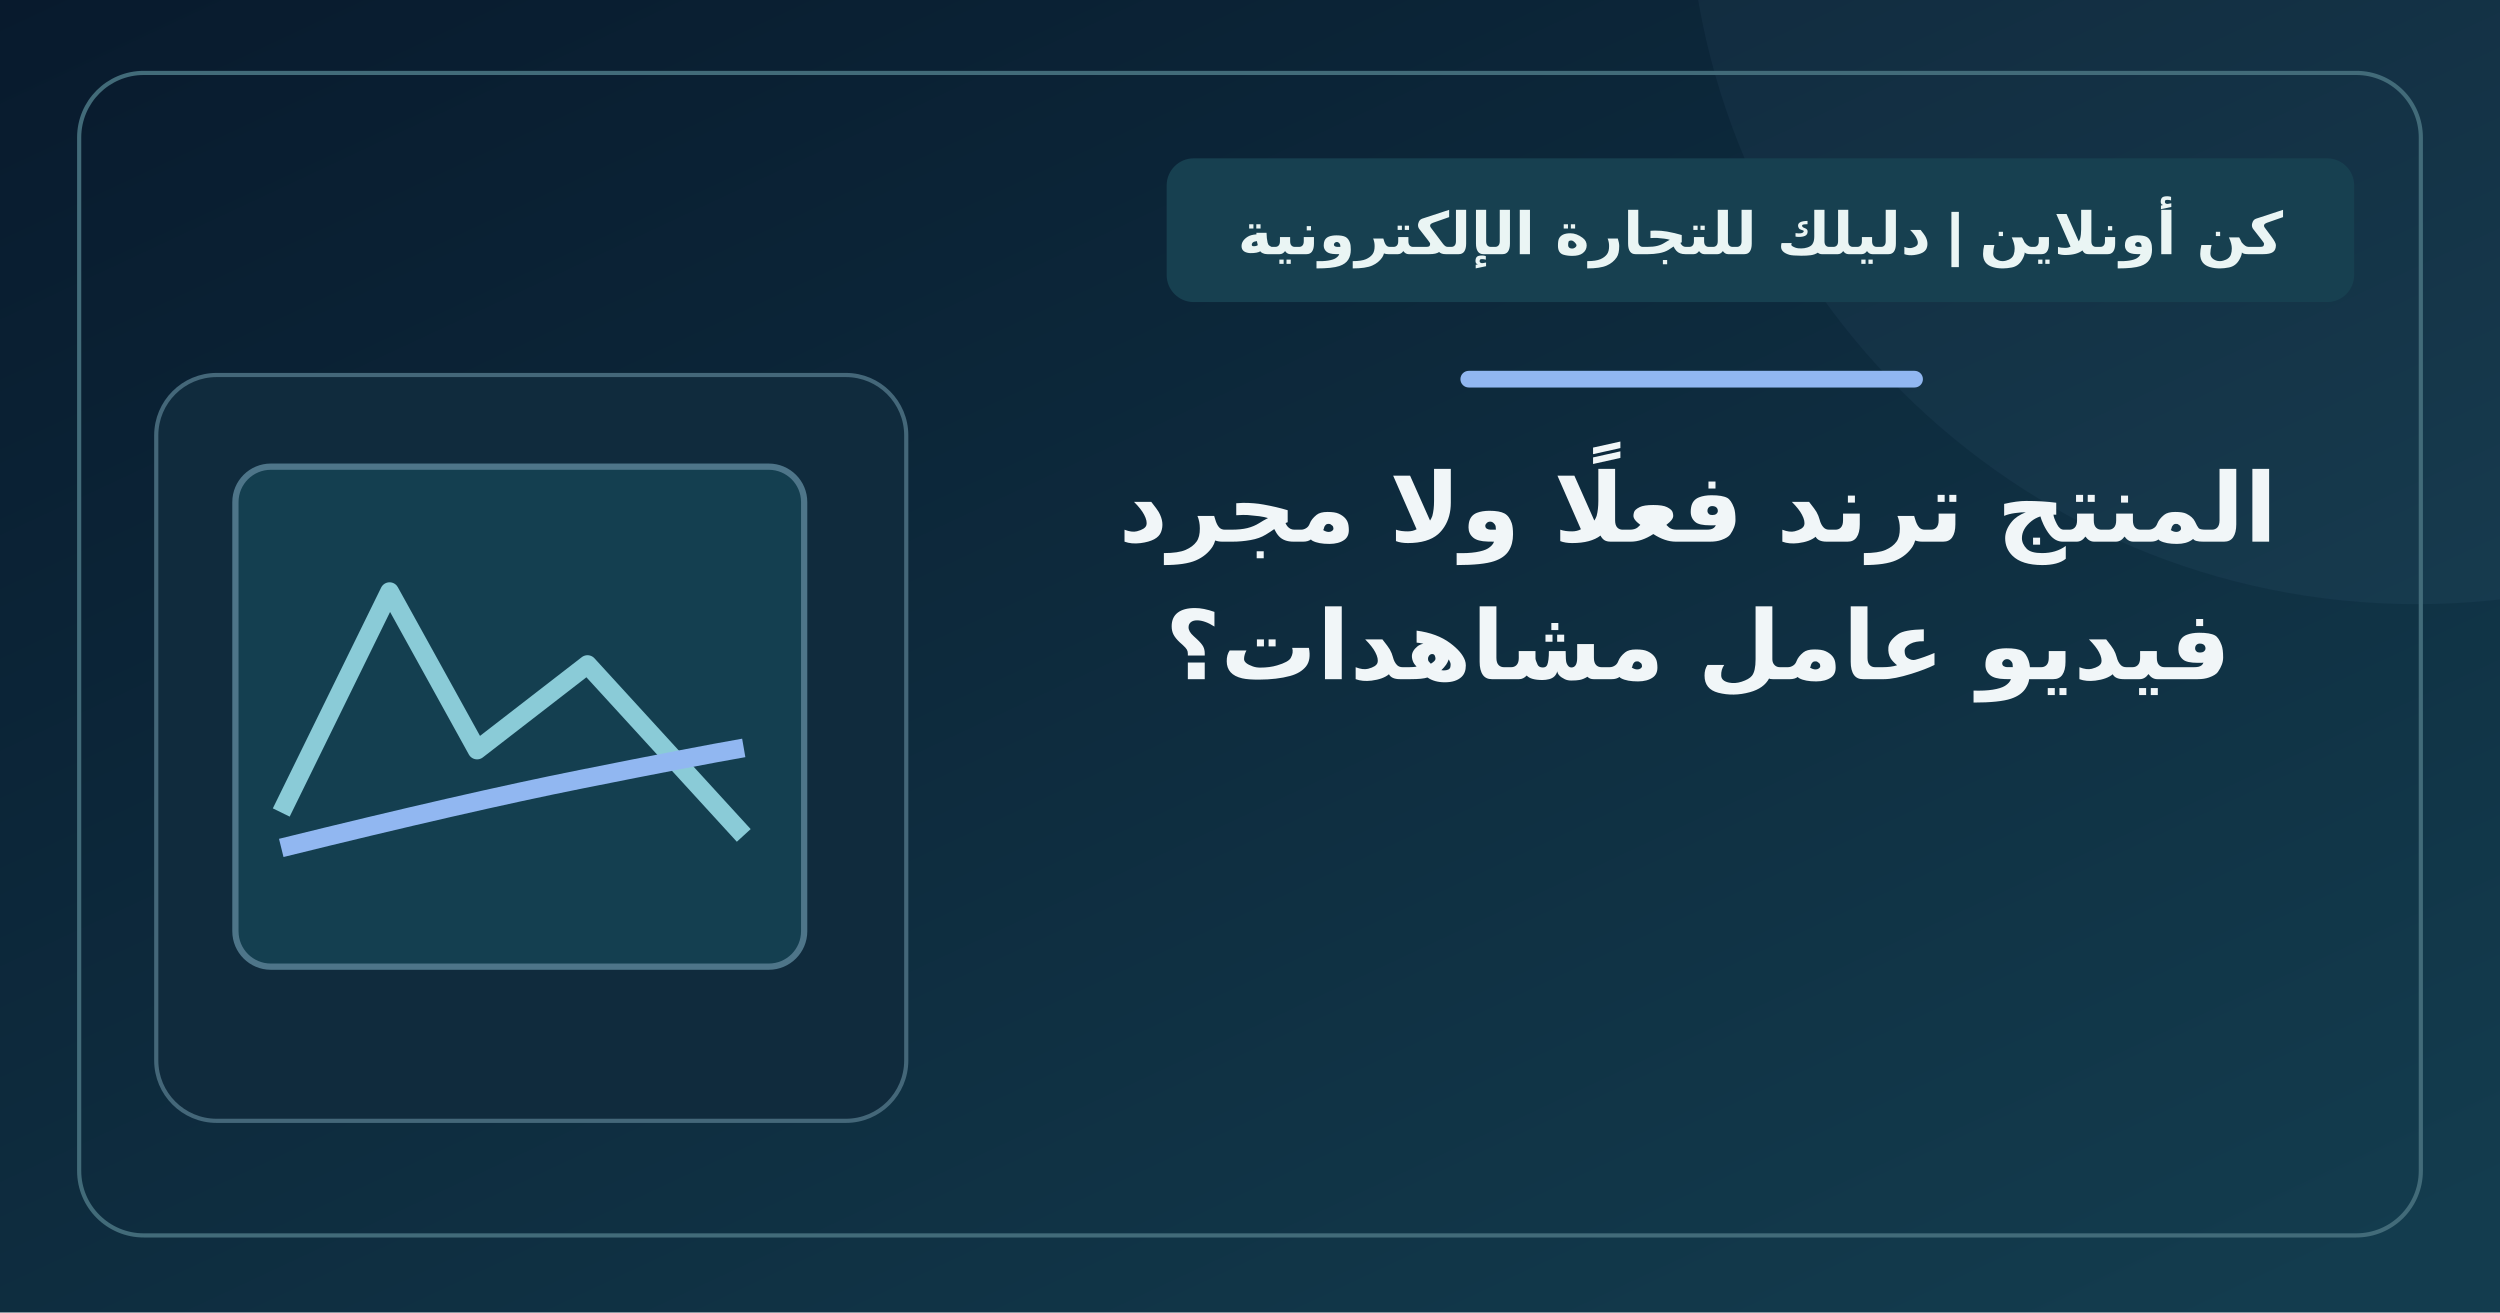
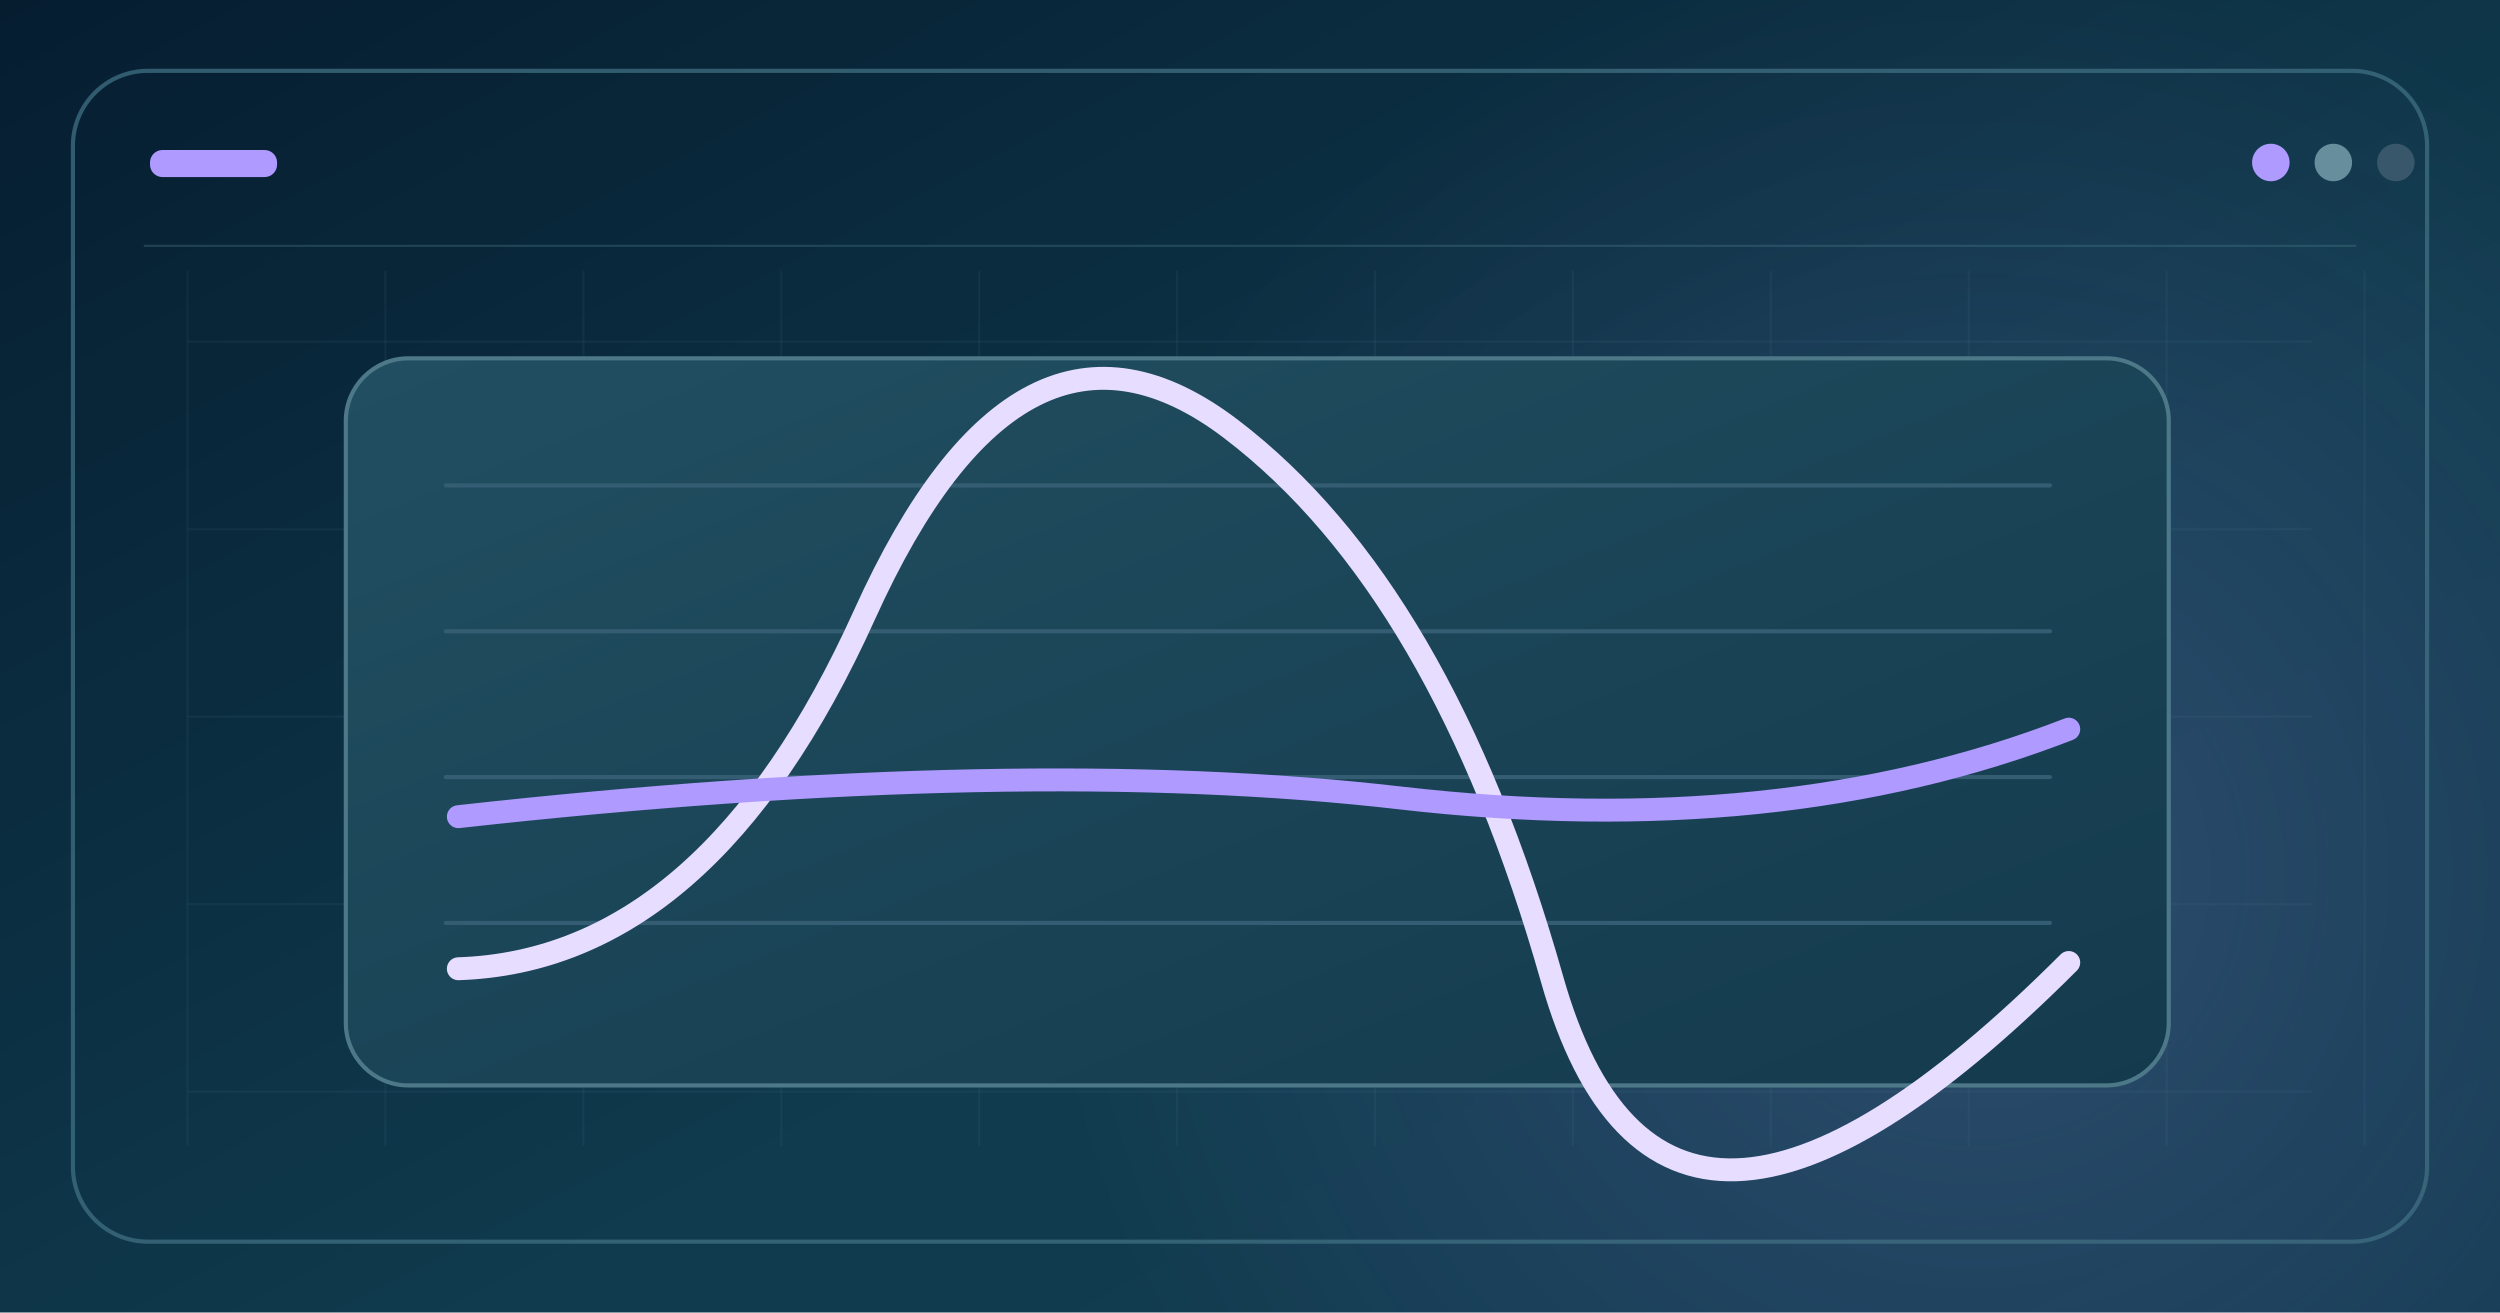
<svg xmlns="http://www.w3.org/2000/svg" width="1200" height="630" viewBox="0 0 1200 630" role="img" aria-labelledby="title desc">
  <defs>
-     <linearGradient id="g" x2=".9" y2="1">
-       <stop stop-color="#081a2d" />
-       <stop offset="1" stop-color="#133c4e" />
+     <linearGradient id="back" x1="0" y1="0" x2="1" y2="1">
+       <stop stop-color="#061d30" />
+       <stop offset=".62" stop-color="#103b4e" />
+       <stop offset="1" stop-color="#123b50" />
    </linearGradient>
+     <linearGradient id="glass" x1="0" y1="0" x2="1" y2="1">
+       <stop stop-color="#214f61" />
+       <stop offset="1" stop-color="#143a4d" />
+     </linearGradient>
+     <radialGradient id="bloom">
+       <stop stop-color="#af9aff" stop-opacity=".18" />
+       <stop offset="1" stop-color="#af9aff" stop-opacity="0" />
+     </radialGradient>
  </defs>
-   <rect width="1200" height="630" fill="url(#g)" />
-   <circle cx="1160" cy="-60" r="350" fill="#91b7f1" opacity=".05" />
-   <rect x="38" y="35" width="1124" height="558" rx="31" fill="none" stroke="#426b79" stroke-width="2" />
-   <rect x="75" y="180" width="360" height="358" rx="29" fill="#102b3d" stroke="#446779" stroke-width="2" />
-   <rect x="113" y="224" width="273" height="240" rx="17" fill="#143f50" stroke="#4e7589" stroke-width="3" />
-   <path d="M135 390 L187 284 L229 360 L282 319 L357 401" fill="none" stroke="#8acbd7" stroke-width="9" stroke-linejoin="round" />
-   <path d="M135 407 Q224 385 279 374 T357 359" fill="none" stroke="#91b7f1" stroke-width="9" />
-   <rect x="560" y="76" width="570" height="69" rx="13" fill="#174050" />
-   <text x="845" y="122" text-anchor="middle" direction="rtl" font-family="Cairo,Tajawal,Arial,sans-serif" font-weight="700" font-size="28" fill="#eaf5f4">كن أونلاين | دليلك للتجارة الإلكترونية</text>
-   <rect x="701" y="178" width="222" height="8" rx="4" fill="#91b7f1" />
-   <text x="815" y="260" text-anchor="middle" direction="rtl" font-family="Cairo,Tajawal,Arial,sans-serif" font-weight="700" font-size="46" fill="#f1f6f8">المنتج ترند فعلًا ولا مجرد</text>
-   <text x="815" y="326" text-anchor="middle" direction="rtl" font-family="Cairo,Tajawal,Arial,sans-serif" font-weight="700" font-size="46" fill="#f1f6f8">فيديو عامل مشاهدات؟</text>
+   <rect width="1200" height="630" fill="url(#back)" />
+   <circle cx="947" cy="419" r="450" fill="url(#bloom)" />
+   <rect x="35" y="34" width="1130" height="562" rx="36" fill="none" stroke="#3f6f81" stroke-width="2" opacity=".75" />
+   <path d="M69 118H1131" stroke="#4c7f8b" stroke-width="1" opacity=".34" />
+   <rect x="72" y="72" width="61" height="13" rx="6" fill="#af9aff" />
+   <circle cx="1090" cy="78" r="9" fill="#af9aff" />
+   <circle cx="1120" cy="78" r="9" fill="#668e9d" />
+   <circle cx="1150" cy="78" r="9" fill="#38576b" />
+   <g stroke="#508396" stroke-opacity=".10" stroke-width="1">
+     <path d="M90 130V550" />
+     <path d="M185 130V550" />
+     <path d="M280 130V550" />
+     <path d="M375 130V550" />
+     <path d="M470 130V550" />
+     <path d="M565 130V550" />
+     <path d="M660 130V550" />
+     <path d="M755 130V550" />
+     <path d="M850 130V550" />
+     <path d="M945 130V550" />
+     <path d="M1040 130V550" />
+     <path d="M1135 130V550" />
+     <path d="M90 164H1110" />
+     <path d="M90 254H1110" />
+     <path d="M90 344H1110" />
+     <path d="M90 434H1110" />
+     <path d="M90 524H1110" />
+   </g>
+   <rect x="166" y="172" width="875" height="349" rx="30" fill="url(#glass)" stroke="#4c7888" stroke-width="2" />
+   <path d="M214 233L984 233" fill="none" stroke="#345c72" stroke-width="2" stroke-linecap="round" stroke-linejoin="round" />
+   <path d="M214 303L984 303" fill="none" stroke="#345c72" stroke-width="2" stroke-linecap="round" stroke-linejoin="round" />
+   <path d="M214 373L984 373" fill="none" stroke="#345c72" stroke-width="2" stroke-linecap="round" stroke-linejoin="round" />
+   <path d="M214 443L984 443" fill="none" stroke="#345c72" stroke-width="2" stroke-linecap="round" stroke-linejoin="round" />
+   <path d="M220 465Q340 461 415 295T591 206T745 470T993 462" fill="none" stroke="#e7ddff" stroke-width="11" stroke-linecap="round" stroke-linejoin="round" />
+   <path d="M220 392Q490 362 672 383T993 350" fill="none" stroke="#af9aff" stroke-width="11" stroke-linecap="round" stroke-linejoin="round" />
</svg>
